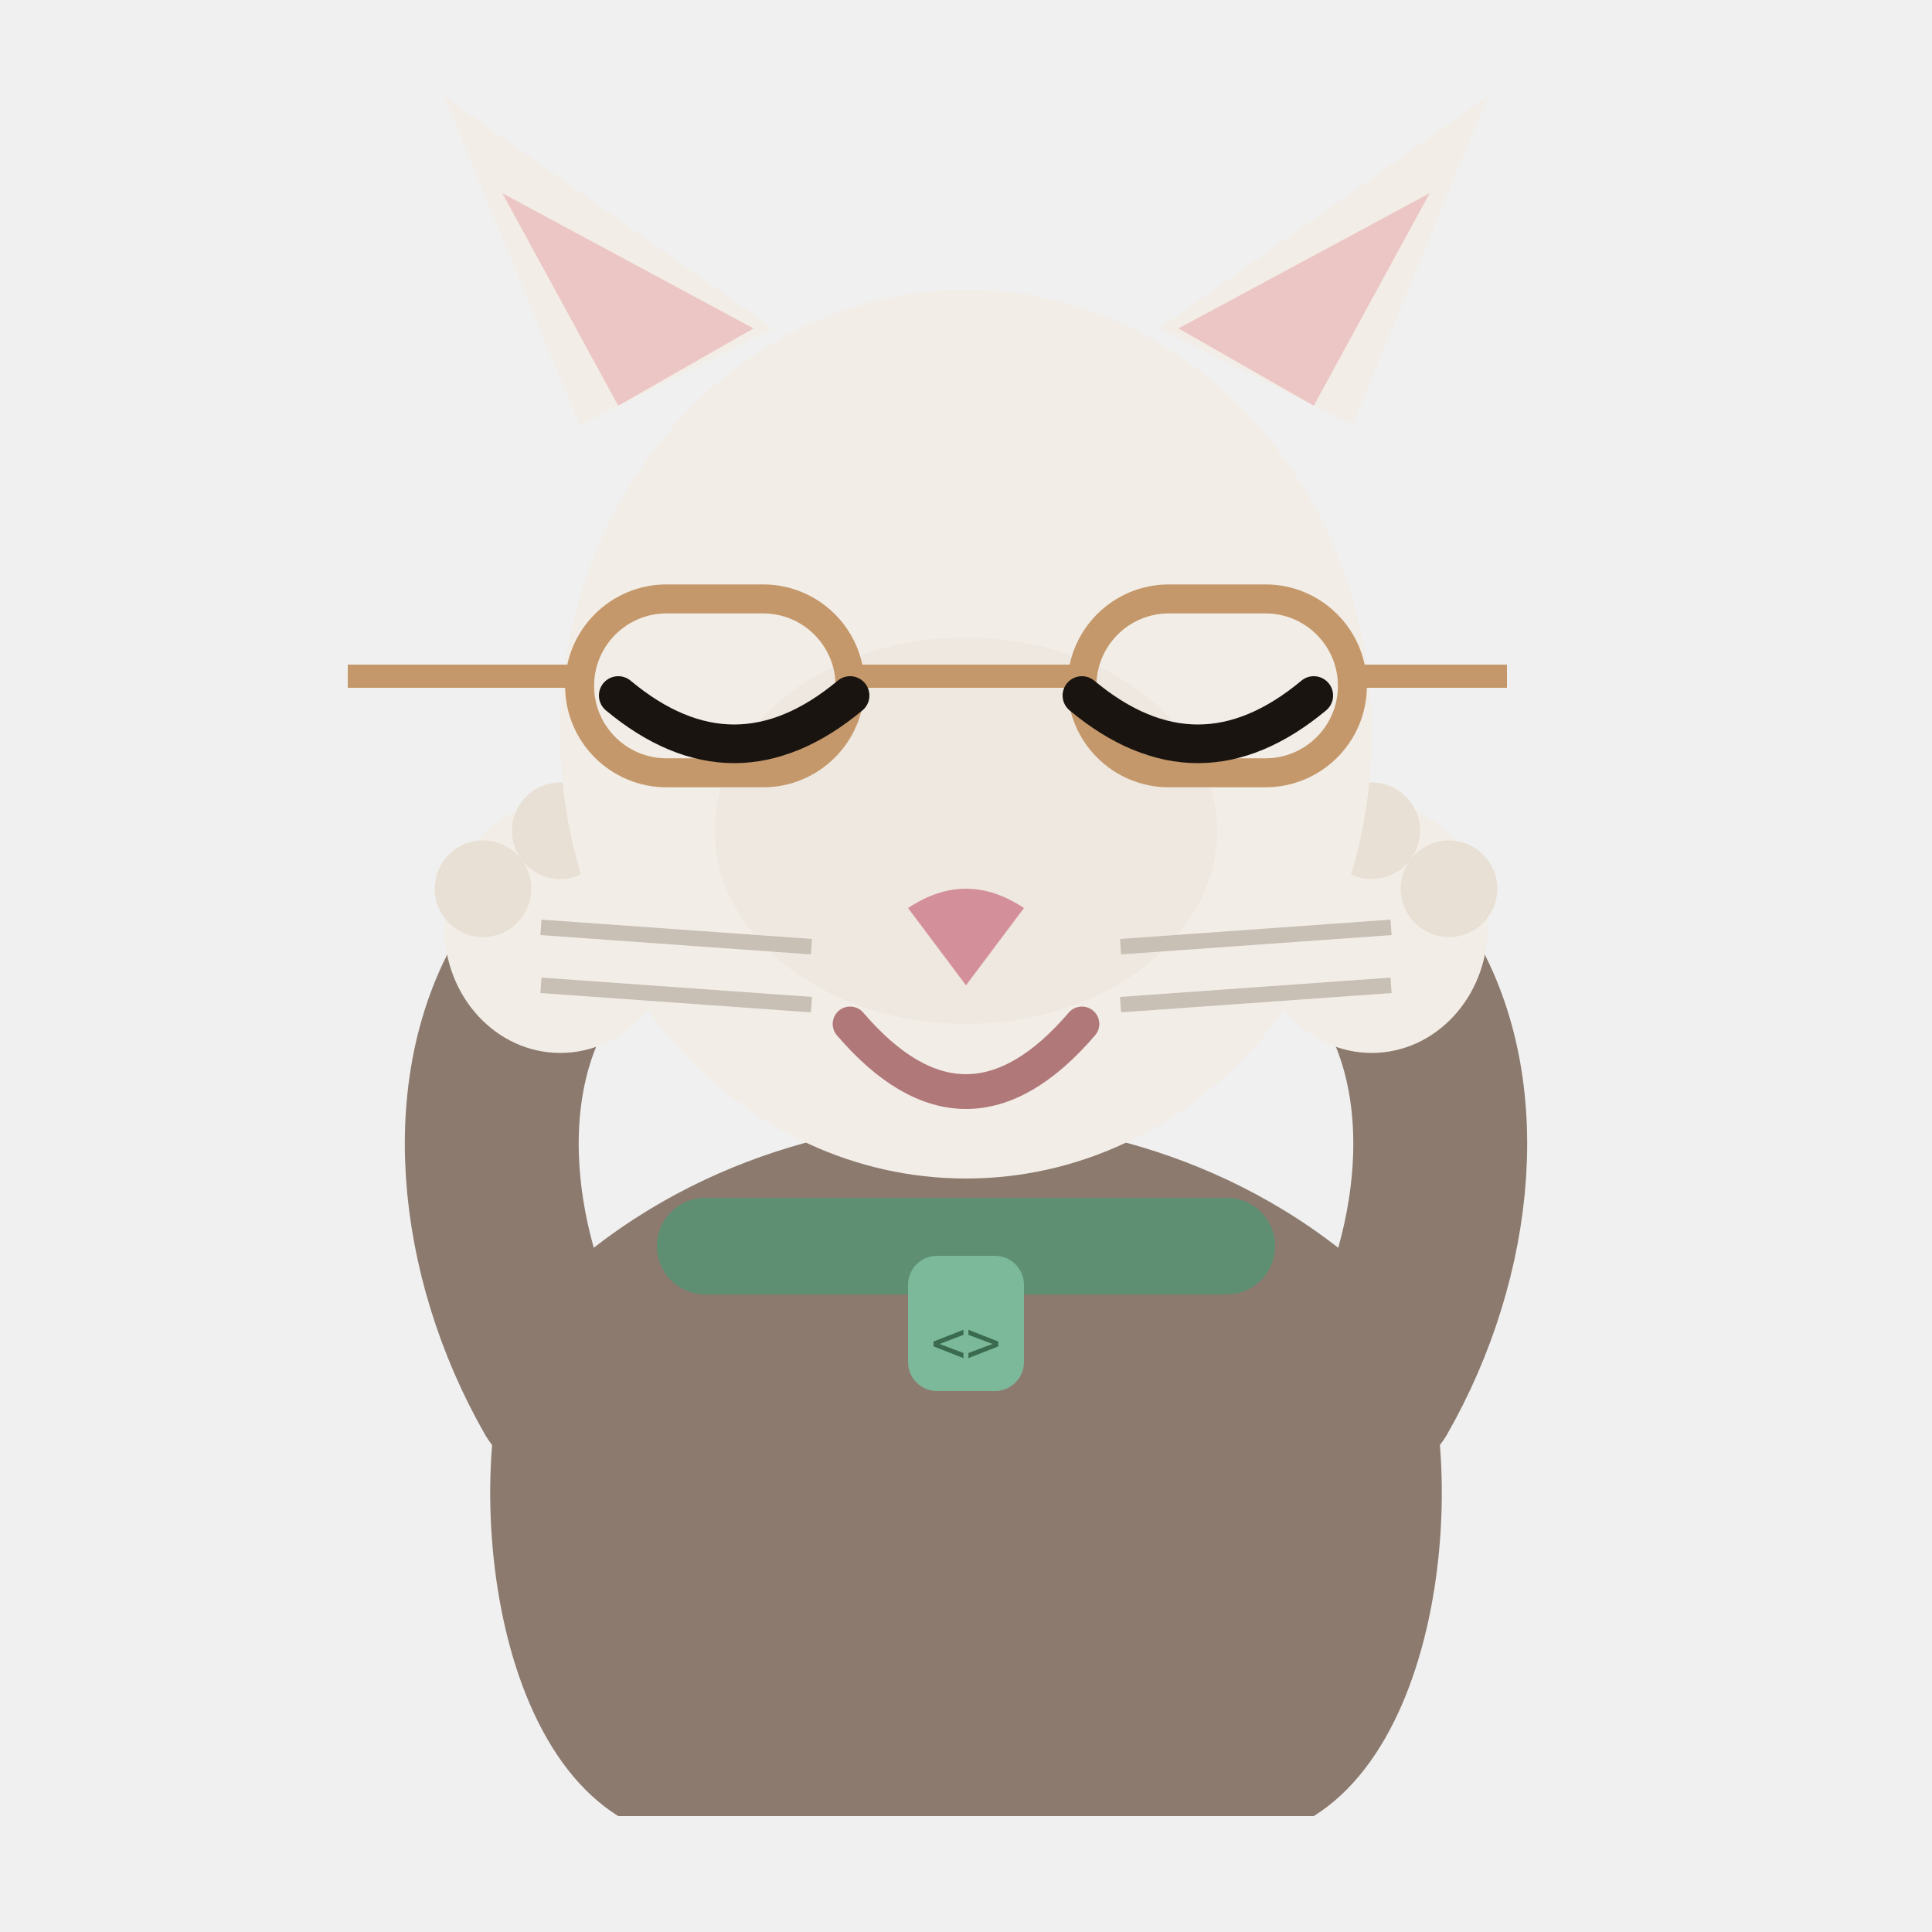
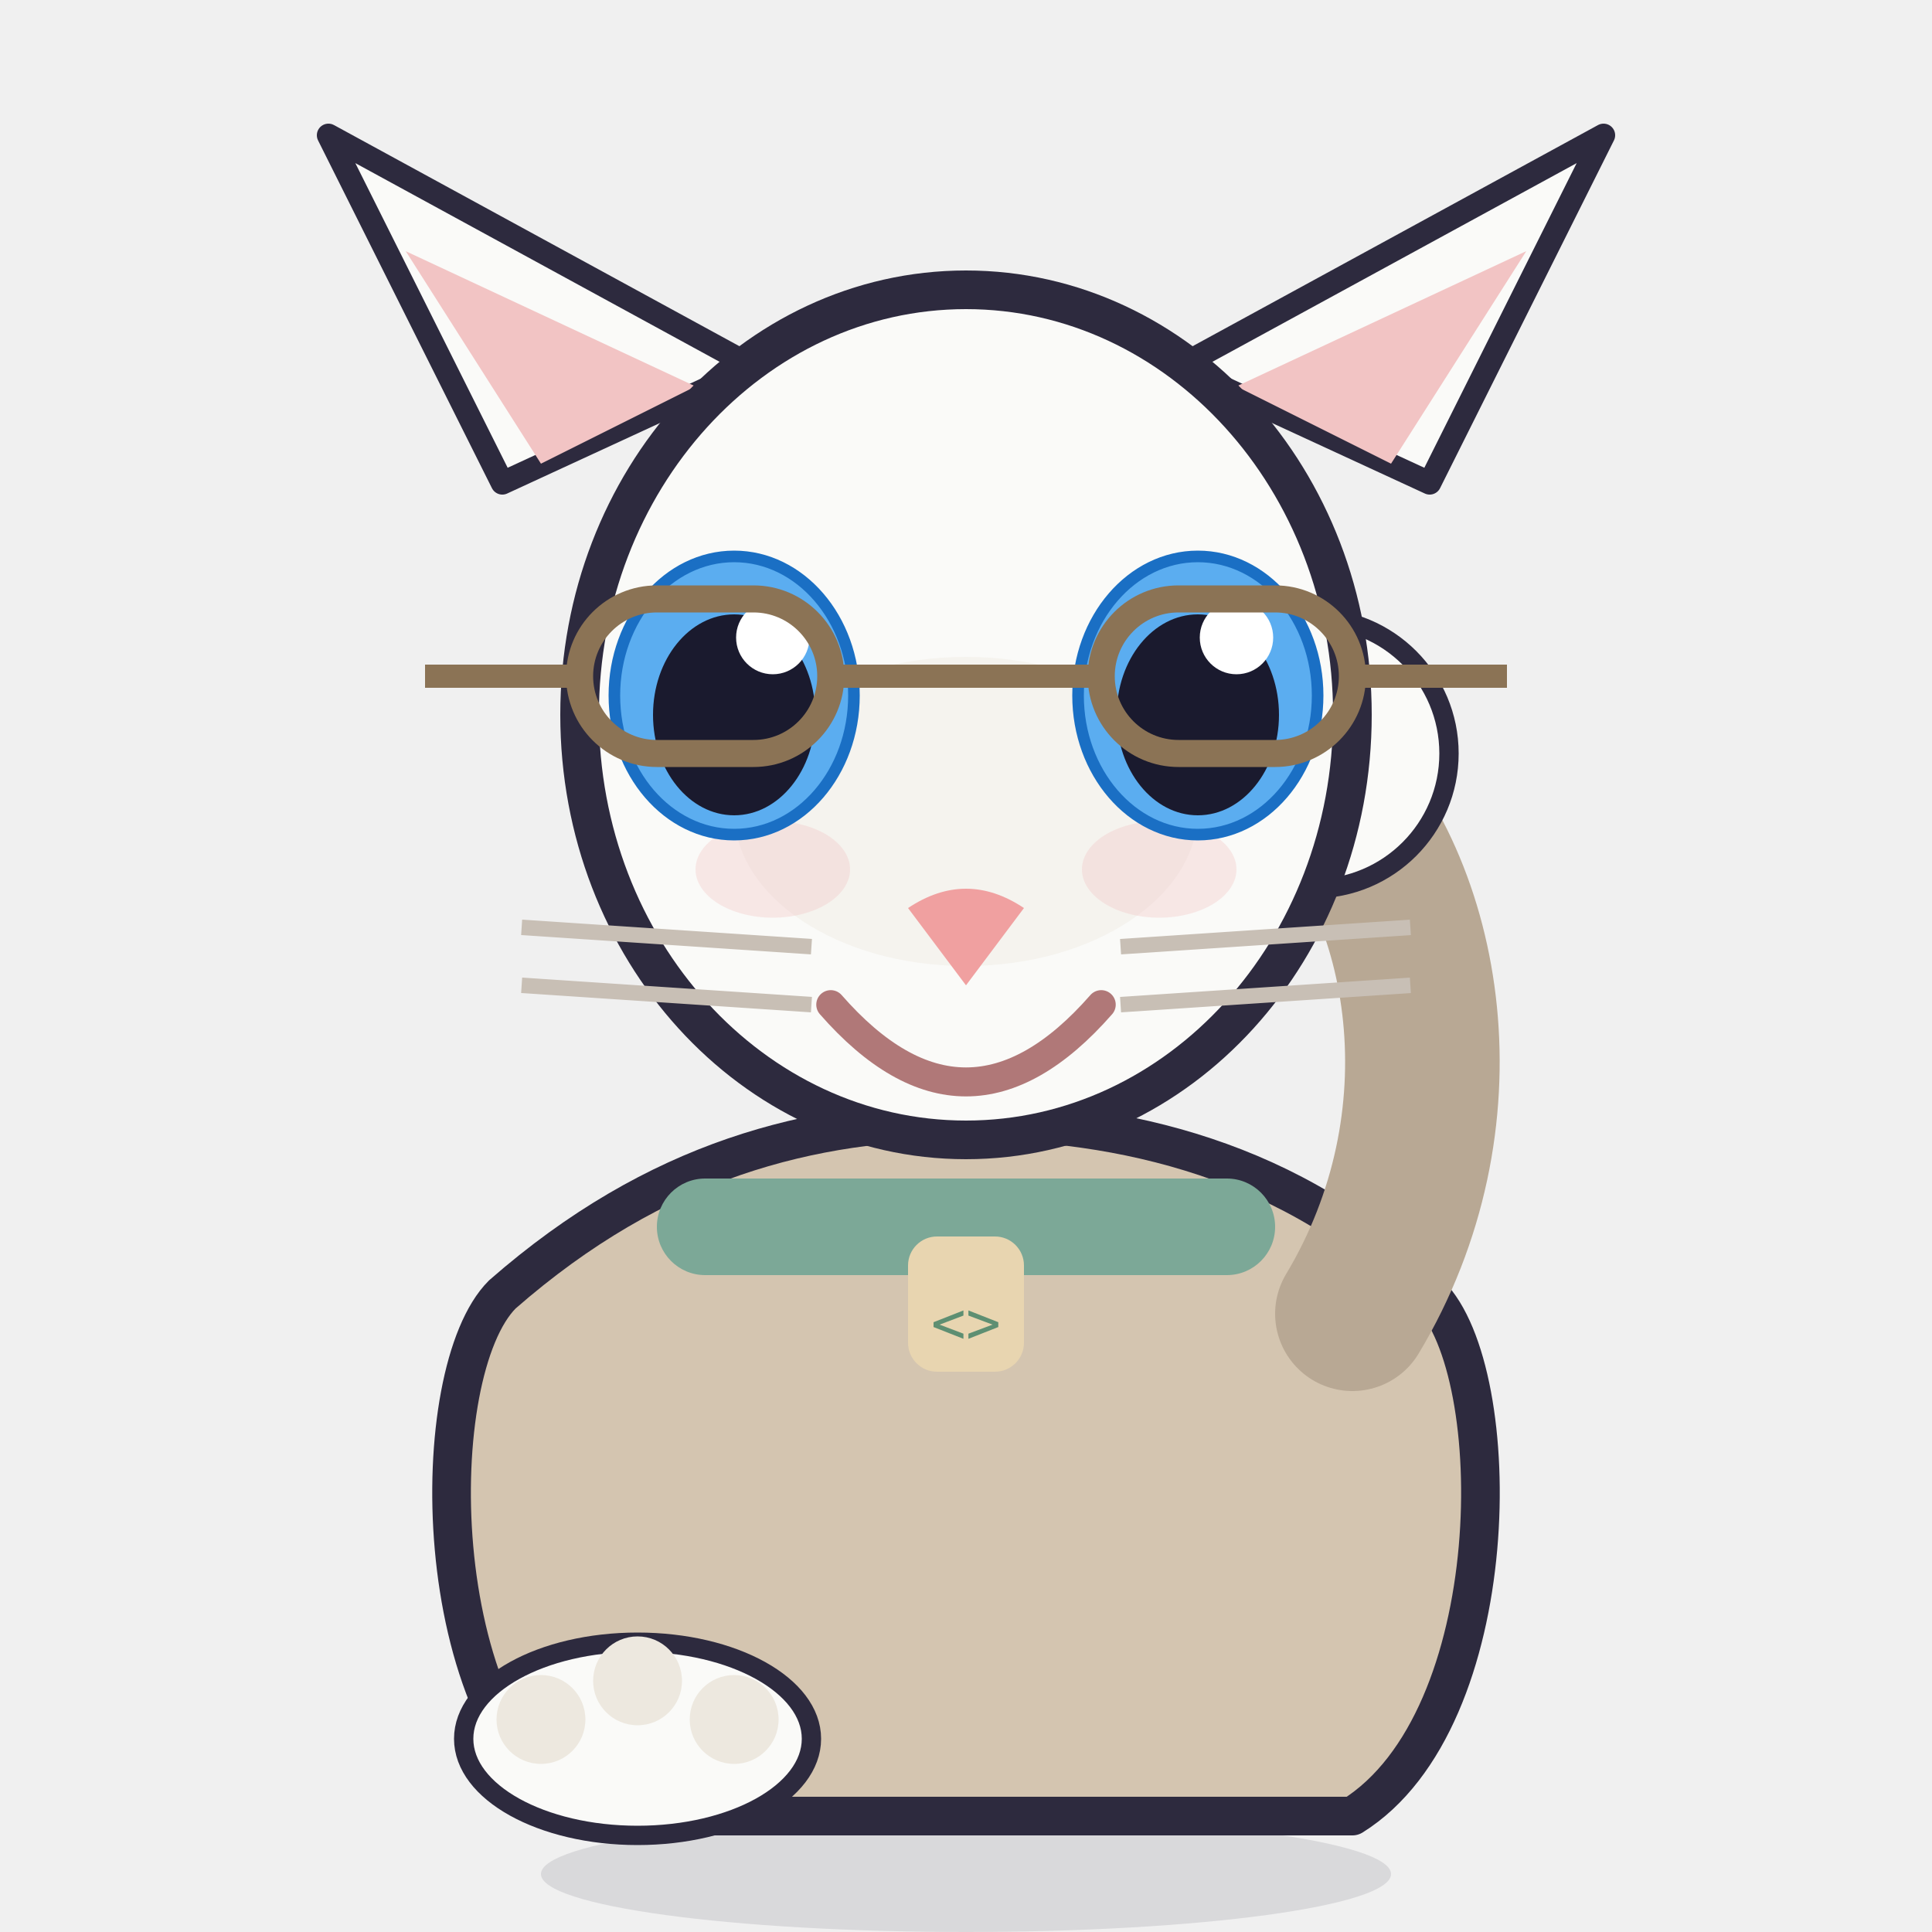
- <svg xmlns="http://www.w3.org/2000/svg" viewBox="0 0 100 100" width="100" height="100" role="img" aria-label="Staff Casey — celebrate">
-   <path d="M28,67 C24,71 24,89 32,94 L68,94 C76,89 76,71 72,67 C65,60 56,58 50,58 C44,58 35,60 28,67 Z" fill="#8C7A6E" />
-   <path d="M29,72 C25,65 24,56 28,50" stroke="#8C7A6E" stroke-width="9" fill="none" stroke-linecap="round" />
-   <ellipse cx="29" cy="48" rx="6" ry="6.5" fill="#F2EDE6" />
-   <circle cx="25" cy="46" r="2.5" fill="#E8E0D4" />
-   <circle cx="29" cy="43" r="2.5" fill="#E8E0D4" />
-   <circle cx="33" cy="46" r="2.5" fill="#E8E0D4" />
-   <path d="M71,72 C75,65 76,56 72,50" stroke="#8C7A6E" stroke-width="9" fill="none" stroke-linecap="round" />
-   <ellipse cx="71" cy="48" rx="6" ry="6.5" fill="#F2EDE6" />
-   <circle cx="67" cy="46" r="2.5" fill="#E8E0D4" />
-   <circle cx="71" cy="43" r="2.5" fill="#E8E0D4" />
-   <circle cx="75" cy="46" r="2.5" fill="#E8E0D4" />
-   <rect x="34" y="62" width="32" height="5" rx="2.5" fill="#5E8F72" />
-   <rect x="47" y="65" width="6" height="7" rx="1.5" fill="#7CB89A" />
-   <text x="50" y="70.5" text-anchor="middle" font-family="monospace" font-size="3" fill="#3A6B4F">&lt;&gt;</text>
-   <ellipse cx="50" cy="38" rx="21" ry="23" fill="#F2EDE6" />
-   <ellipse cx="50" cy="43" rx="13" ry="10" fill="#E8E0D4" opacity="0.35" />
-   <path d="M30,22 L23,5 L40,17 Z" fill="#F2EDE6" />
-   <path d="M32,21 L26,10 L39,17 Z" fill="#EAB5B5" opacity="0.7" />
-   <path d="M70,22 L77,5 L60,17 Z" fill="#F2EDE6" />
-   <path d="M68,21 L74,10 L61,17 Z" fill="#EAB5B5" opacity="0.7" />
-   <rect x="30" y="31" width="14" height="9" rx="4.5" fill="none" stroke="#C4986A" stroke-width="1.5" />
-   <rect x="56" y="31" width="14" height="9" rx="4.5" fill="none" stroke="#C4986A" stroke-width="1.5" />
-   <line x1="44" y1="35" x2="56" y2="35" stroke="#C4986A" stroke-width="1.2" />
-   <line x1="18" y1="35" x2="30" y2="35" stroke="#C4986A" stroke-width="1.2" />
-   <line x1="70" y1="35" x2="78" y2="35" stroke="#C4986A" stroke-width="1.2" />
-   <path d="M32,36 Q38,41 44,36" stroke="#1A1410" stroke-width="2" fill="none" stroke-linecap="round" />
-   <path d="M56,36 Q62,41 68,36" stroke="#1A1410" stroke-width="2" fill="none" stroke-linecap="round" />
-   <path d="M47,47 L50,51 L53,47 Q50,45 47,47 Z" fill="#D4909A" />
-   <path d="M44,53 Q50,60 56,53" stroke="#B07878" stroke-width="1.8" fill="none" stroke-linecap="round" />
-   <line x1="28" y1="48" x2="42" y2="49" stroke="#C8BFB5" stroke-width="0.8" />
-   <line x1="28" y1="51" x2="42" y2="52" stroke="#C8BFB5" stroke-width="0.8" />
-   <line x1="58" y1="49" x2="72" y2="48" stroke="#C8BFB5" stroke-width="0.8" />
-   <line x1="58" y1="52" x2="72" y2="51" stroke="#C8BFB5" stroke-width="0.8" />
+ <svg xmlns="http://www.w3.org/2000/svg" viewBox="0 0 100 100" width="100" height="100" role="img" aria-label="Staff Casey, celebrate">
+   <ellipse cx="50" cy="97" rx="22" ry="3" fill="#2D2A3E" opacity="0.12" />
+   <path d="M26,67 C22,71 22,89 30,94 L70,94 C78,89 78,71 74,67 C67,60 58,58 50,58 C42,58 34,60 26,67 Z" fill="#D4C5B0" stroke="#2D2A3E" stroke-width="2" stroke-linejoin="round" />
+   <rect x="34" y="61" width="32" height="5" rx="2.5" fill="#7CA897" />
+   <rect x="47" y="64" width="6" height="7" rx="1.5" fill="#E8D5B0" />
+   <text x="50" y="69.5" text-anchor="middle" font-family="monospace" font-size="3" fill="#5E8F72">&lt;&gt;</text>
+   <ellipse cx="33" cy="90" rx="9" ry="5" fill="#FAFAF8" stroke="#2D2A3E" stroke-width="1" />
+   <circle cx="28" cy="89" r="2.3" fill="#EDE8DF" />
+   <circle cx="33" cy="87" r="2.3" fill="#EDE8DF" />
+   <circle cx="38" cy="89" r="2.3" fill="#EDE8DF" />
+   <path d="M70,68 C76,58 74,46 68,40" stroke="#B8A894" stroke-width="8" fill="none" stroke-linecap="round" />
+   <ellipse cx="68" cy="39" rx="7" ry="7" fill="#FAFAF8" stroke="#2D2A3E" stroke-width="1" />
+   <g>
+     <path d="M26,25 L17,7 L39,19 Z" fill="#FAFAF8" stroke="#2D2A3E" stroke-width="1.2" stroke-linejoin="round" />
+     <path d="M28,24 L21,13 L36,20 Z" fill="#F2C4C4" />
+     <path d="M74,25 L83,7 L61,19 Z" fill="#FAFAF8" stroke="#2D2A3E" stroke-width="1.2" stroke-linejoin="round" />
+     <path d="M72,24 L79,13 L64,20 Z" fill="#F2C4C4" />
+     <ellipse cx="50" cy="37" rx="20" ry="22" fill="#FAFAF8" stroke="#2D2A3E" stroke-width="2" stroke-linejoin="round" />
+     <ellipse cx="50" cy="42" rx="12" ry="8" fill="#EDE8DF" opacity="0.4" />
+     <ellipse cx="40" cy="45" rx="4" ry="2.5" fill="#F2C4C4" opacity="0.35" />
+     <ellipse cx="60" cy="45" rx="4" ry="2.5" fill="#F2C4C4" opacity="0.35" />
+     <ellipse cx="38" cy="36" rx="6.2" ry="7.2" fill="#5BADF0" stroke="#1A6FC4" stroke-width="0.6" />
+     <ellipse cx="38" cy="37" rx="4.2" ry="5.2" fill="#1A1A2E" />
+     <circle cx="40" cy="33" r="1.9" fill="#FFFFFF" />
+     <ellipse cx="62" cy="36" rx="6.2" ry="7.2" fill="#5BADF0" stroke="#1A6FC4" stroke-width="0.6" />
+     <ellipse cx="62" cy="37" rx="4.2" ry="5.2" fill="#1A1A2E" />
+     <circle cx="64" cy="33" r="1.9" fill="#FFFFFF" />
+     <path d="M47,47 L50 51 L53,47 Q50,45 47,47 Z" fill="#F0A0A0" />
+     <path d="M43,52 Q50,60 57,52" stroke="#B07878" stroke-width="1.5" fill="none" stroke-linecap="round" />
+     <line x1="27" y1="48" x2="42" y2="49" stroke="#C8BFB5" stroke-width="0.8" />
+     <line x1="27" y1="51" x2="42" y2="52" stroke="#C8BFB5" stroke-width="0.8" />
+     <line x1="58" y1="49" x2="73" y2="48" stroke="#C8BFB5" stroke-width="0.8" />
+     <line x1="58" y1="52" x2="73" y2="51" stroke="#C8BFB5" stroke-width="0.8" />
+     <rect x="30" y="31" width="13" height="8" rx="4" fill="none" stroke="#8B7355" stroke-width="1.4" />
+     <rect x="57" y="31" width="13" height="8" rx="4" fill="none" stroke="#8B7355" stroke-width="1.4" />
+     <line x1="43" y1="35" x2="57" y2="35" stroke="#8B7355" stroke-width="1.2" />
+     <line x1="22" y1="35" x2="30" y2="35" stroke="#8B7355" stroke-width="1.2" />
+     <line x1="70" y1="35" x2="78" y2="35" stroke="#8B7355" stroke-width="1.2" />
+   </g>
</svg>
